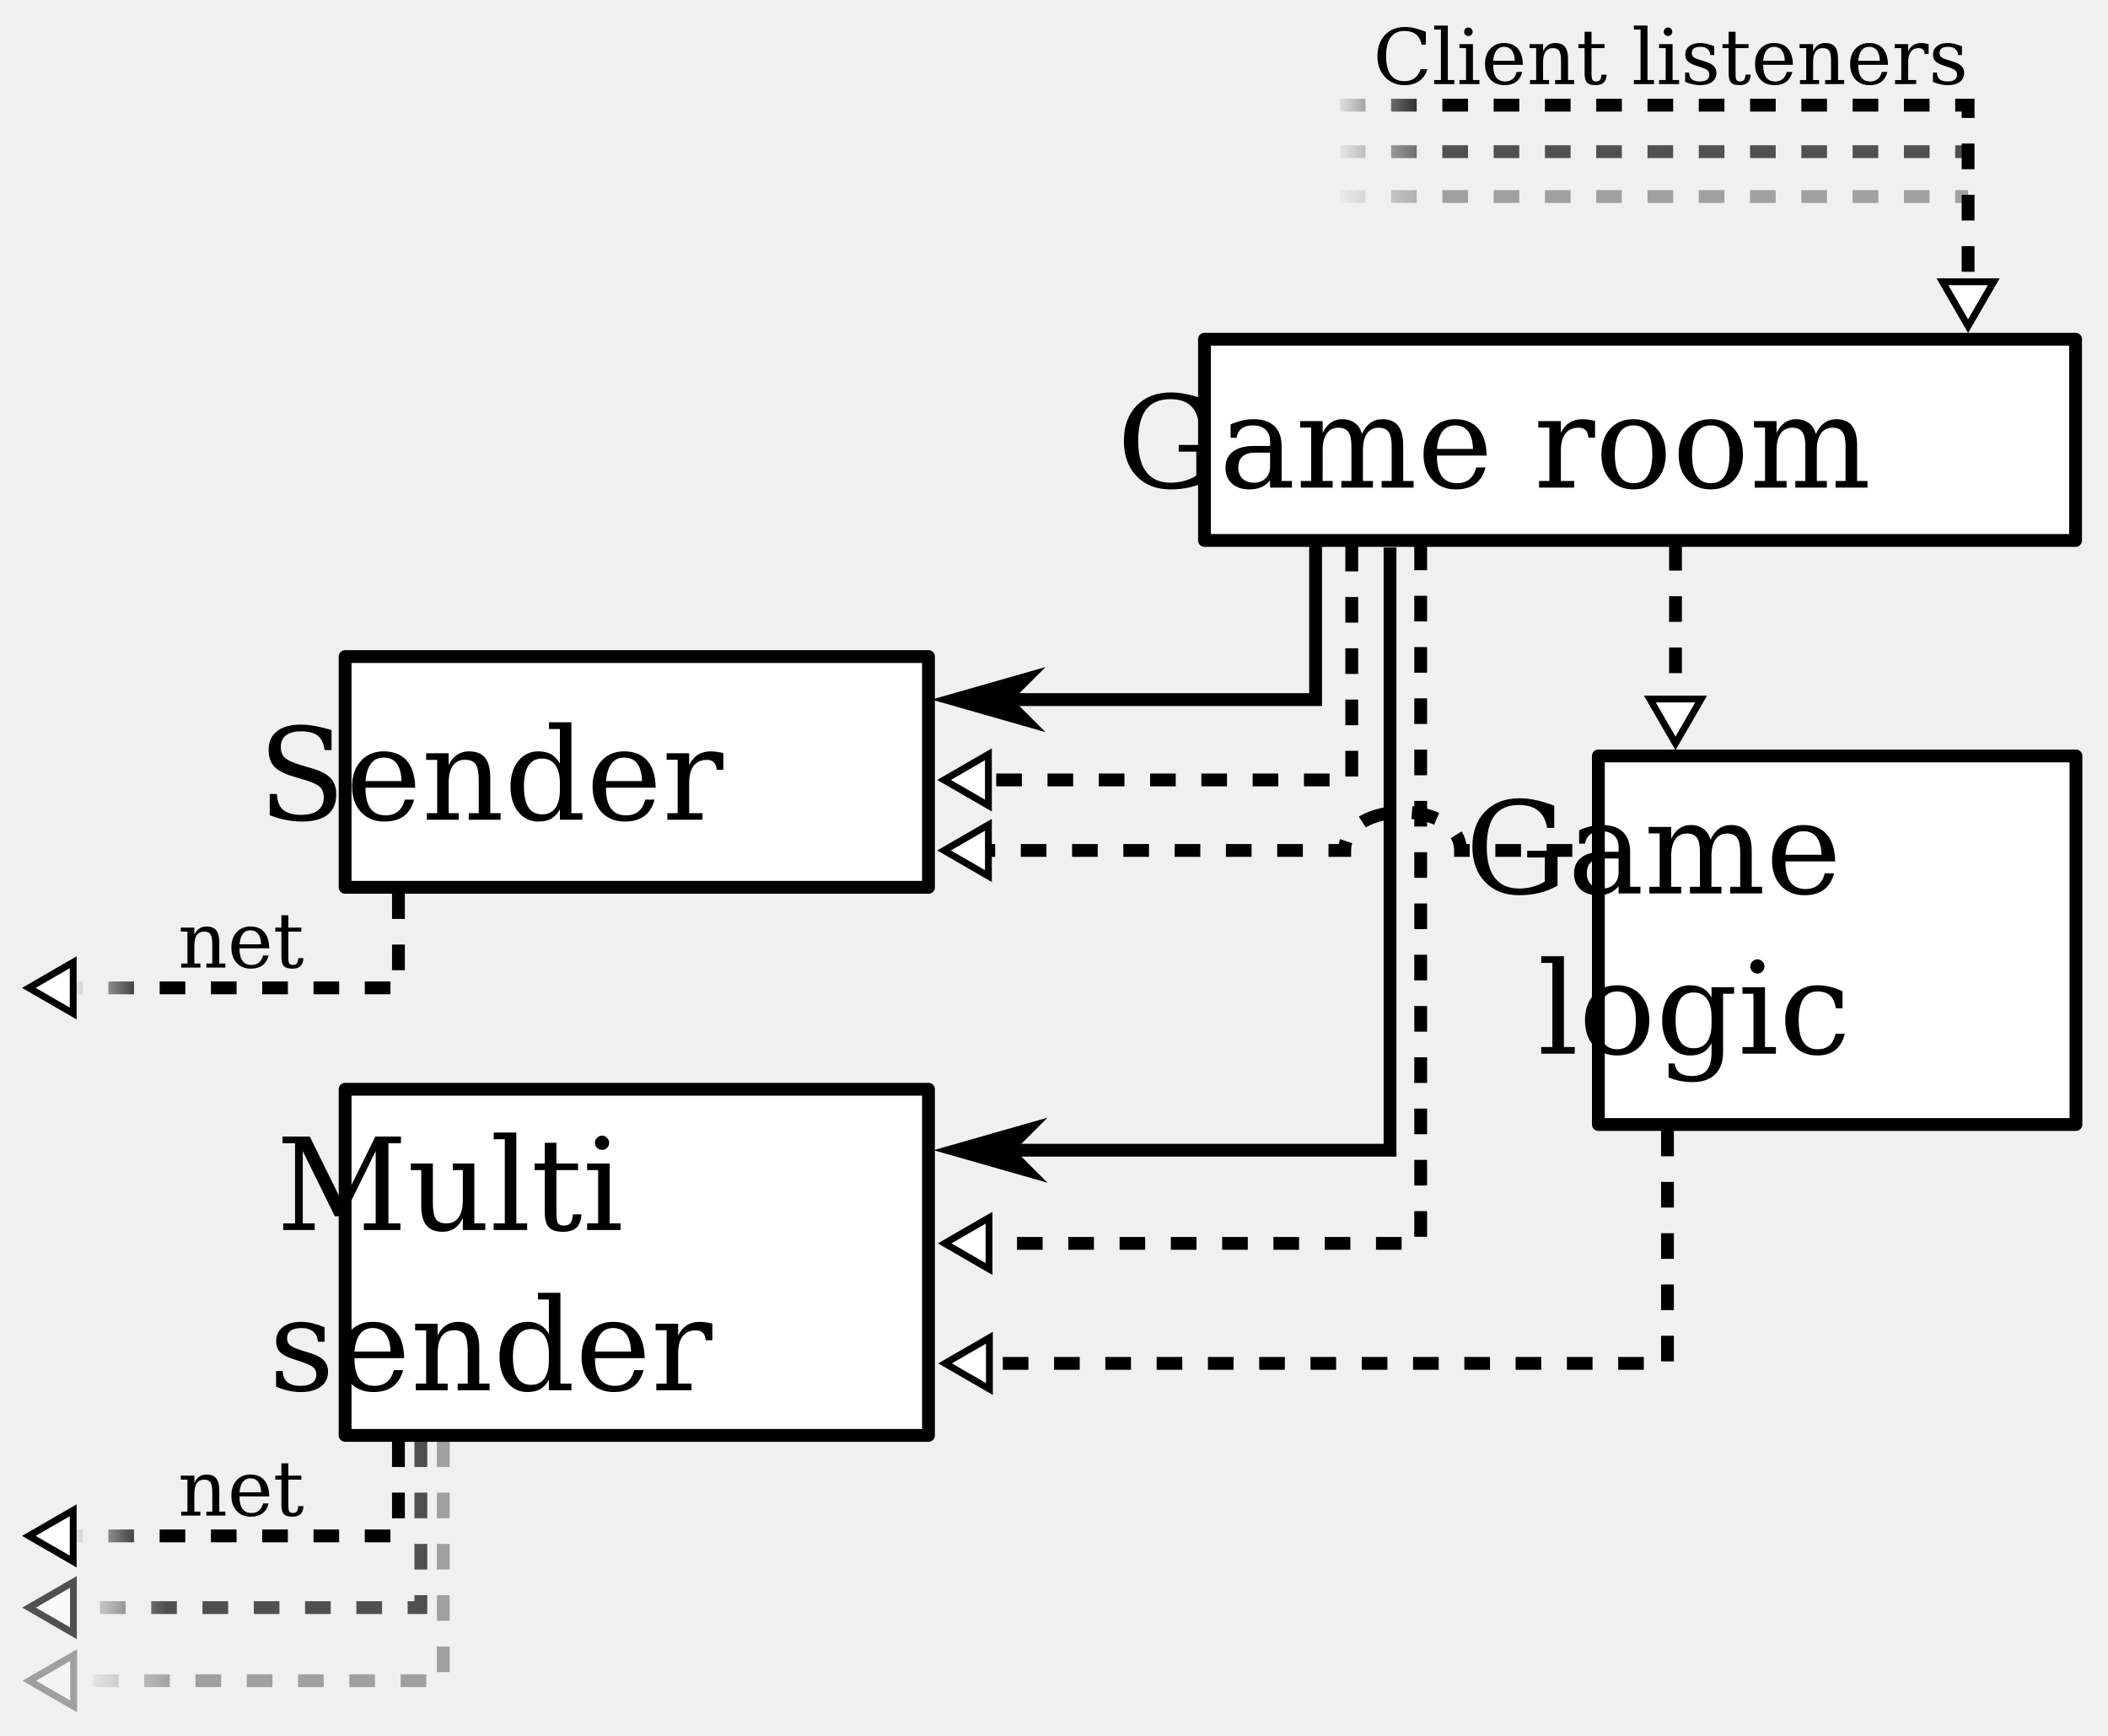
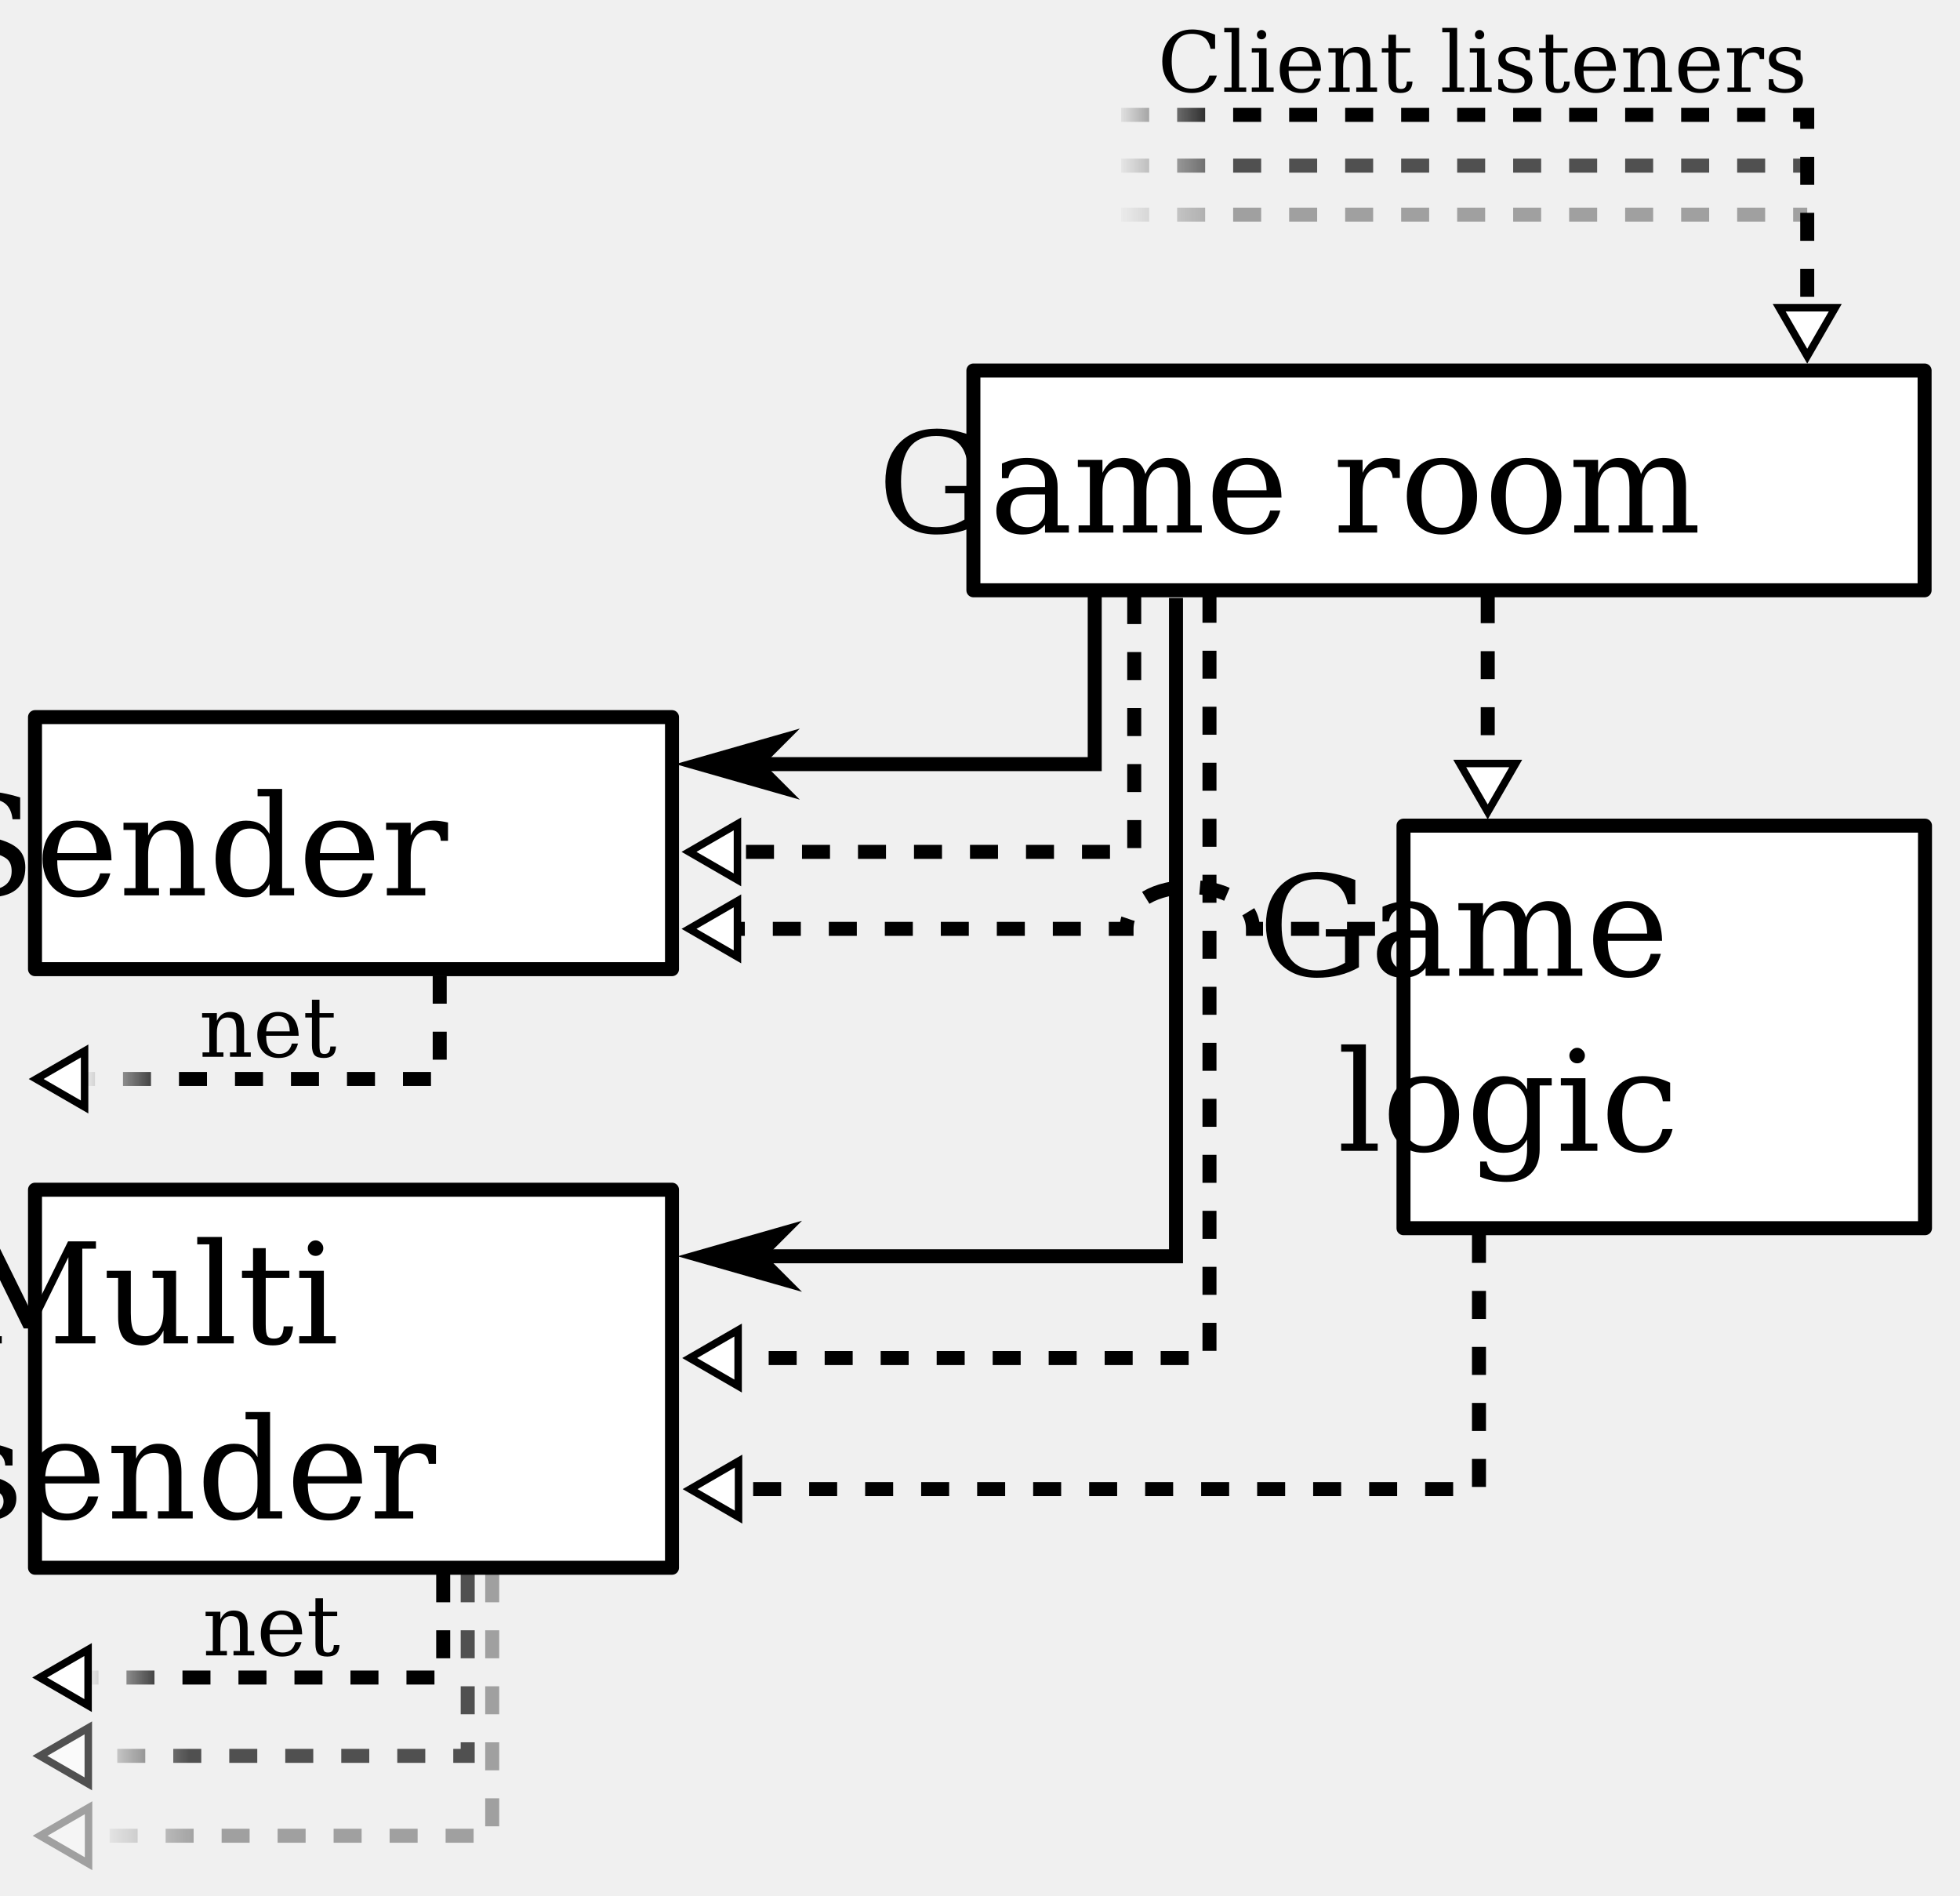
- <svg xmlns="http://www.w3.org/2000/svg" xmlns:xlink="http://www.w3.org/1999/xlink" width="328.837" height="270.707" id="svg5732" version="1.1">
+ <svg xmlns="http://www.w3.org/2000/svg" xmlns:xlink="http://www.w3.org/1999/xlink" width="280" height="270.707" id="svg5732" version="1.1">
  <defs id="defs5734">
    <linearGradient id="linearGradient6312">
      <stop style="stop-color:#000000;stop-opacity:1;" offset="0" id="stop6314" />
      <stop style="stop-color:#000000;stop-opacity:0;" offset="1" id="stop6316" />
    </linearGradient>
    <marker orient="auto" refY="0" refX="0" id="EmptyTriangleOutM" style="overflow:visible">
      <path id="path5242" d="m 5.77,0 -8.65,5 0,-10 8.65,5 z" style="fill:#ffffff;fill-rule:evenodd;stroke:#000000;stroke-width:1pt" transform="matrix(0.4,0,0,0.4,-1.8,0)" />
    </marker>
    <linearGradient xlink:href="#linearGradient6312" id="linearGradient6325" gradientUnits="userSpaceOnUse" gradientTransform="matrix(1.037408,0,0,1.344519,-20.16044,-169.9519)" x1="455.701" y1="468.102" x2="439.925" y2="468.102" />
    <linearGradient xlink:href="#linearGradient6312" id="linearGradient6329" gradientUnits="userSpaceOnUse" gradientTransform="matrix(1.037408,0,0,1.344519,-20.16044,-162.7019)" x1="455.701" y1="468.102" x2="439.925" y2="468.102" />
    <linearGradient xlink:href="#linearGradient6312" id="linearGradient6333" gradientUnits="userSpaceOnUse" gradientTransform="matrix(1.037408,0,0,1.344519,-20.16044,-155.7019)" x1="455.701" y1="468.102" x2="439.925" y2="468.102" />
    <marker orient="auto" refY="0" refX="0" id="marker3157" style="overflow:visible">
      <path id="path3159" d="m 5.77,0 -8.65,5 0,-10 8.65,5 z" style="fill:#ffffff;fill-rule:evenodd;stroke:#000000;stroke-width:1pt" transform="matrix(0.4,0,0,0.4,-1.8,0)" />
    </marker>
    <marker orient="auto" refY="0" refX="0" id="Arrow1Mend" style="overflow:visible">
      <path id="path5088" d="M 0,0 5,-5 -12.5,0 5,5 0,0 z" style="fill-rule:evenodd;stroke:#000000;stroke-width:1pt" transform="matrix(-0.4,0,0,-0.4,-4,0)" />
    </marker>
    <linearGradient xlink:href="#linearGradient4030" id="linearGradient5722" gradientUnits="userSpaceOnUse" gradientTransform="matrix(1,0,0,0.8668096,0,364.9441)" x1="260.922" y1="2756.996" x2="247.569" y2="2756.996" />
    <linearGradient id="linearGradient4030">
      <stop style="stop-color:#000000;stop-opacity:1;" offset="0" id="stop4032" />
      <stop style="stop-color:#000000;stop-opacity:0;" offset="1" id="stop4034" />
    </linearGradient>
    <linearGradient xlink:href="#linearGradient4030" id="linearGradient6643" gradientUnits="userSpaceOnUse" gradientTransform="matrix(1.061241,0,0,1.52376,-14.77339,-1435.111)" x1="260.922" y1="2756.996" x2="247.569" y2="2756.996" />
    <linearGradient xlink:href="#linearGradient4030" id="linearGradient6649" gradientUnits="userSpaceOnUse" gradientTransform="matrix(1,0,0,0.8665401,0,365.6825)" x1="260.922" y1="2756.996" x2="247.569" y2="2756.996" />
    <linearGradient xlink:href="#linearGradient4030" id="linearGradient6651" gradientUnits="userSpaceOnUse" gradientTransform="matrix(1.122431,0,0,2.193866,-29.53159,-3271.213)" x1="260.922" y1="2756.996" x2="247.569" y2="2756.996" />
  </defs>
-   <g id="layer1" transform="translate(-220.1635,-442.745)">
+   <g id="layer1" transform="translate(-269,-442.745)">
    <g id="g4494" transform="translate(1272.5,-14.88908)">
      <rect style="fill:#ffffff;fill-opacity:1;fill-rule:nonzero;stroke:#000000;stroke-width:2;stroke-linejoin:round;stroke-miterlimit:4;stroke-opacity:1;stroke-dasharray:none" id="rect4496" width="135.887" height="31.393" x="-864.444" y="510.555" />
      <text id="text4498" y="533.707" x="-797.057" style="font-size:20px;font-style:normal;font-variant:normal;font-weight:normal;font-stretch:normal;text-align:center;line-height:125%;letter-spacing:0px;word-spacing:0px;text-anchor:middle;fill:#000000;fill-opacity:1;stroke:none;font-family:DejaVu Serif;-inkscape-font-specification:DejaVu Serif" xml:space="preserve">
        <tspan y="533.707" x="-797.057" id="tspan4500">Game room</tspan>
      </text>
    </g>
    <g id="g6320" transform="translate(-8.131728,0)">
      <text id="text5786" y="455.862" x="442.5" style="font-size:12px;font-style:normal;font-variant:normal;font-weight:normal;font-stretch:normal;line-height:125%;letter-spacing:0px;word-spacing:0px;fill:#000000;fill-opacity:1;stroke:none;font-family:DejaVu Serif;-inkscape-font-specification:DejaVu Serif" xml:space="preserve">
        <tspan y="455.862" x="442.5" id="tspan5788">Client listeners</tspan>
      </text>
      <g id="g6517">
        <path style="fill:none;stroke:url(#linearGradient6325);stroke-width:2;stroke-linecap:butt;stroke-linejoin:miter;stroke-miterlimit:4;stroke-opacity:1;stroke-dasharray:4, 4;stroke-dashoffset:0;marker-start:none;marker-end:url(#EmptyTriangleOutM)" d="m 429.297,459.154 106.01,0 0,33.454" id="path6313" />
        <path id="path6327" d="m 429.297,466.404 106.01,0" style="opacity:0.667;fill:none;stroke:url(#linearGradient6329);stroke-width:2;stroke-linecap:butt;stroke-linejoin:miter;stroke-miterlimit:4;stroke-opacity:1;stroke-dasharray:4, 4;stroke-dashoffset:0;marker-start:none;marker-end:none" />
        <path style="opacity:0.333;fill:none;stroke:url(#linearGradient6333);stroke-width:2;stroke-linecap:butt;stroke-linejoin:miter;stroke-miterlimit:4;stroke-opacity:1;stroke-dasharray:4, 4;stroke-dashoffset:0;marker-start:none;marker-end:none" d="m 429.297,473.404 106.01,0" id="path6331" />
      </g>
    </g>
    <g transform="translate(1116,40.81376)" id="g3112">
      <rect y="504.362" x="-842" height="36" width="91" id="rect3114" style="fill:#ffffff;fill-opacity:1;fill-rule:nonzero;stroke:#000000;stroke-width:2;stroke-linejoin:round;stroke-miterlimit:4;stroke-opacity:1;stroke-dasharray:none" />
      <text xml:space="preserve" style="font-size:20px;font-style:normal;font-variant:normal;font-weight:normal;font-stretch:normal;text-align:center;line-height:125%;letter-spacing:0px;word-spacing:0px;text-anchor:middle;fill:#000000;fill-opacity:1;stroke:none;font-family:DejaVu Serif;-inkscape-font-specification:DejaVu Serif" x="-797.057" y="529.818" id="text3116">
        <tspan id="tspan3118" x="-797.057" y="529.818">Sender</tspan>
      </text>
    </g>
    <path style="fill:none;stroke:#000000;stroke-width:2;stroke-linecap:butt;stroke-linejoin:miter;stroke-miterlimit:4;stroke-opacity:1;stroke-dasharray:none;stroke-dashoffset:0;marker-end:url(#Arrow1Mend)" d="m 425.389,527.66 0,24.228 -55.959,0" id="path3158" />
    <path style="fill:none;stroke:#000000;stroke-width:2;stroke-linecap:butt;stroke-linejoin:miter;stroke-miterlimit:4;stroke-opacity:1;stroke-dasharray:4, 4;stroke-dashoffset:0;marker-end:url(#marker3157)" d="m 431.032,527.882 0,36.539 -62.586,0" id="path4462" />
-     <g transform="translate(-16.07001,-2157.911)" id="g5692">
+     <g transform="translate(33.42999,-2157.911)" id="g5692">
      <path style="fill:none;stroke:url(#linearGradient5722);stroke-width:2;stroke-linecap:butt;stroke-linejoin:miter;stroke-miterlimit:4;stroke-opacity:1;stroke-dasharray:4, 4;stroke-dashoffset:0;marker-end:url(#marker3157)" d="m 298.385,2740.017 0,14.755 -56.635,0" id="path4450" />
      <text xml:space="preserve" style="font-size:20px;font-style:normal;font-variant:normal;font-weight:normal;font-stretch:normal;line-height:125%;letter-spacing:0px;word-spacing:0px;fill:#000000;fill-opacity:1;stroke:none;font-family:DejaVu Serif;-inkscape-font-specification:DejaVu Serif" x="264.003" y="2751.605" id="text5688">
        <tspan id="tspan5690" x="264.003" y="2751.605" style="font-size:12px">net</tspan>
      </text>
    </g>
    <g id="g6599" transform="translate(1116,104.8138)">
      <rect style="fill:#ffffff;fill-opacity:1;fill-rule:nonzero;stroke:#000000;stroke-width:2;stroke-linejoin:round;stroke-miterlimit:4;stroke-opacity:1;stroke-dasharray:none" id="rect6601" width="91" height="54" x="-842" y="507.862" />
      <text id="text6603" y="529.818" x="-797.057" style="font-size:20px;font-style:normal;font-variant:normal;font-weight:normal;font-stretch:normal;text-align:center;line-height:125%;letter-spacing:0px;word-spacing:0px;text-anchor:middle;fill:#000000;fill-opacity:1;stroke:none;font-family:DejaVu Serif;-inkscape-font-specification:DejaVu Serif" xml:space="preserve">
        <tspan y="529.818" x="-797.057" id="tspan6605">Multi</tspan>
        <tspan y="554.818" x="-797.057" id="tspan6621">sender</tspan>
      </text>
    </g>
    <path id="path6607" d="m 437,528.16 0,94.026 -67.263,0" style="fill:none;stroke:#000000;stroke-width:2;stroke-linecap:butt;stroke-linejoin:miter;stroke-miterlimit:4;stroke-opacity:1;stroke-dasharray:none;stroke-dashoffset:0;marker-end:url(#Arrow1Mend)" />
    <path id="path6609" d="m 441.782,527.693 0,109.029 -73.241,0" style="fill:none;stroke:#000000;stroke-width:2;stroke-linecap:butt;stroke-linejoin:miter;stroke-miterlimit:4;stroke-opacity:1;stroke-dasharray:4, 4;stroke-dashoffset:0;marker-end:url(#marker3157)" />
-     <g id="g6611" transform="translate(-16.07001,-2072.411)">
+     <g id="g6611" transform="translate(33.92999,-2072.411)">
      <path id="path6613" d="m 301.885,2740.017 0,25.938 -60.104,0" style="opacity:0.667;fill:none;stroke:url(#linearGradient6643);stroke-width:2;stroke-linecap:butt;stroke-linejoin:miter;stroke-miterlimit:4;stroke-opacity:1;stroke-dasharray:4, 4;stroke-dashoffset:0;marker-end:url(#marker3157)" />
      <text id="text6615" y="2751.605" x="264.003" style="font-size:20px;font-style:normal;font-variant:normal;font-weight:normal;font-stretch:normal;line-height:125%;letter-spacing:0px;word-spacing:0px;fill:#000000;fill-opacity:1;stroke:none;font-family:DejaVu Serif;-inkscape-font-specification:DejaVu Serif" xml:space="preserve">
        <tspan style="font-size:12px" y="2751.605" x="264.003" id="tspan6617">net</tspan>
      </text>
      <path style="opacity:0.333;fill:none;stroke:url(#linearGradient6651);stroke-width:2;stroke-linecap:butt;stroke-linejoin:miter;stroke-miterlimit:4;stroke-opacity:1;stroke-dasharray:4, 4;stroke-dashoffset:0;marker-end:url(#marker3157)" d="m 305.385,2740.018 0,37.345 -63.569,0" id="path6645" />
      <path id="path6647" d="m 298.385,2740.017 0,14.751 -56.635,0" style="fill:none;stroke:url(#linearGradient6649);stroke-width:2;stroke-linecap:butt;stroke-linejoin:miter;stroke-miterlimit:4;stroke-opacity:1;stroke-dasharray:4, 4;stroke-dashoffset:0;marker-end:url(#marker3157)" />
    </g>
    <g id="g6653" transform="translate(1303.5,53.31376)">
      <rect style="fill:#ffffff;fill-opacity:1;fill-rule:nonzero;stroke:#000000;stroke-width:2;stroke-linejoin:round;stroke-miterlimit:4;stroke-opacity:1;stroke-dasharray:none" id="rect6655" width="74.5" height="57.5" x="-834" y="507.362" />
      <text id="text6657" y="528.812" x="-796.813" style="font-size:20px;font-style:normal;font-variant:normal;font-weight:normal;font-stretch:normal;text-align:center;line-height:125%;letter-spacing:0px;word-spacing:0px;text-anchor:middle;fill:#000000;fill-opacity:1;stroke:none;font-family:DejaVu Serif;-inkscape-font-specification:DejaVu Serif" xml:space="preserve">
        <tspan y="528.812" x="-796.813" id="tspan6659">Game</tspan>
        <tspan y="553.812" x="-796.813" id="tspan6661">logic</tspan>
      </text>
    </g>
    <path id="path6663" d="m 469.032,575.421 -21.037,0 c -0.008,-7.972 -18.061,-7.96 -18.061,0 l -61.488,0" style="fill:none;stroke:#000000;stroke-width:2;stroke-linecap:butt;stroke-linejoin:miter;stroke-miterlimit:4;stroke-opacity:1;stroke-dasharray:4, 4;stroke-dashoffset:4.4;marker-end:url(#marker3157)" />
    <path id="path6667" d="m 480.282,619.132 0,36.311 -111.681,0" style="fill:none;stroke:#000000;stroke-width:2;stroke-linecap:butt;stroke-linejoin:miter;stroke-miterlimit:4;stroke-opacity:1;stroke-dasharray:4, 4;stroke-dashoffset:0;marker-end:url(#marker3157)" />
    <path id="path6669" d="m 481.532,527.757 0,29.946" style="fill:none;stroke:#000000;stroke-width:2;stroke-linecap:butt;stroke-linejoin:miter;stroke-miterlimit:4;stroke-opacity:1;stroke-dasharray:4, 4;stroke-dashoffset:0;marker-end:url(#marker3157)" />
  </g>
</svg>
